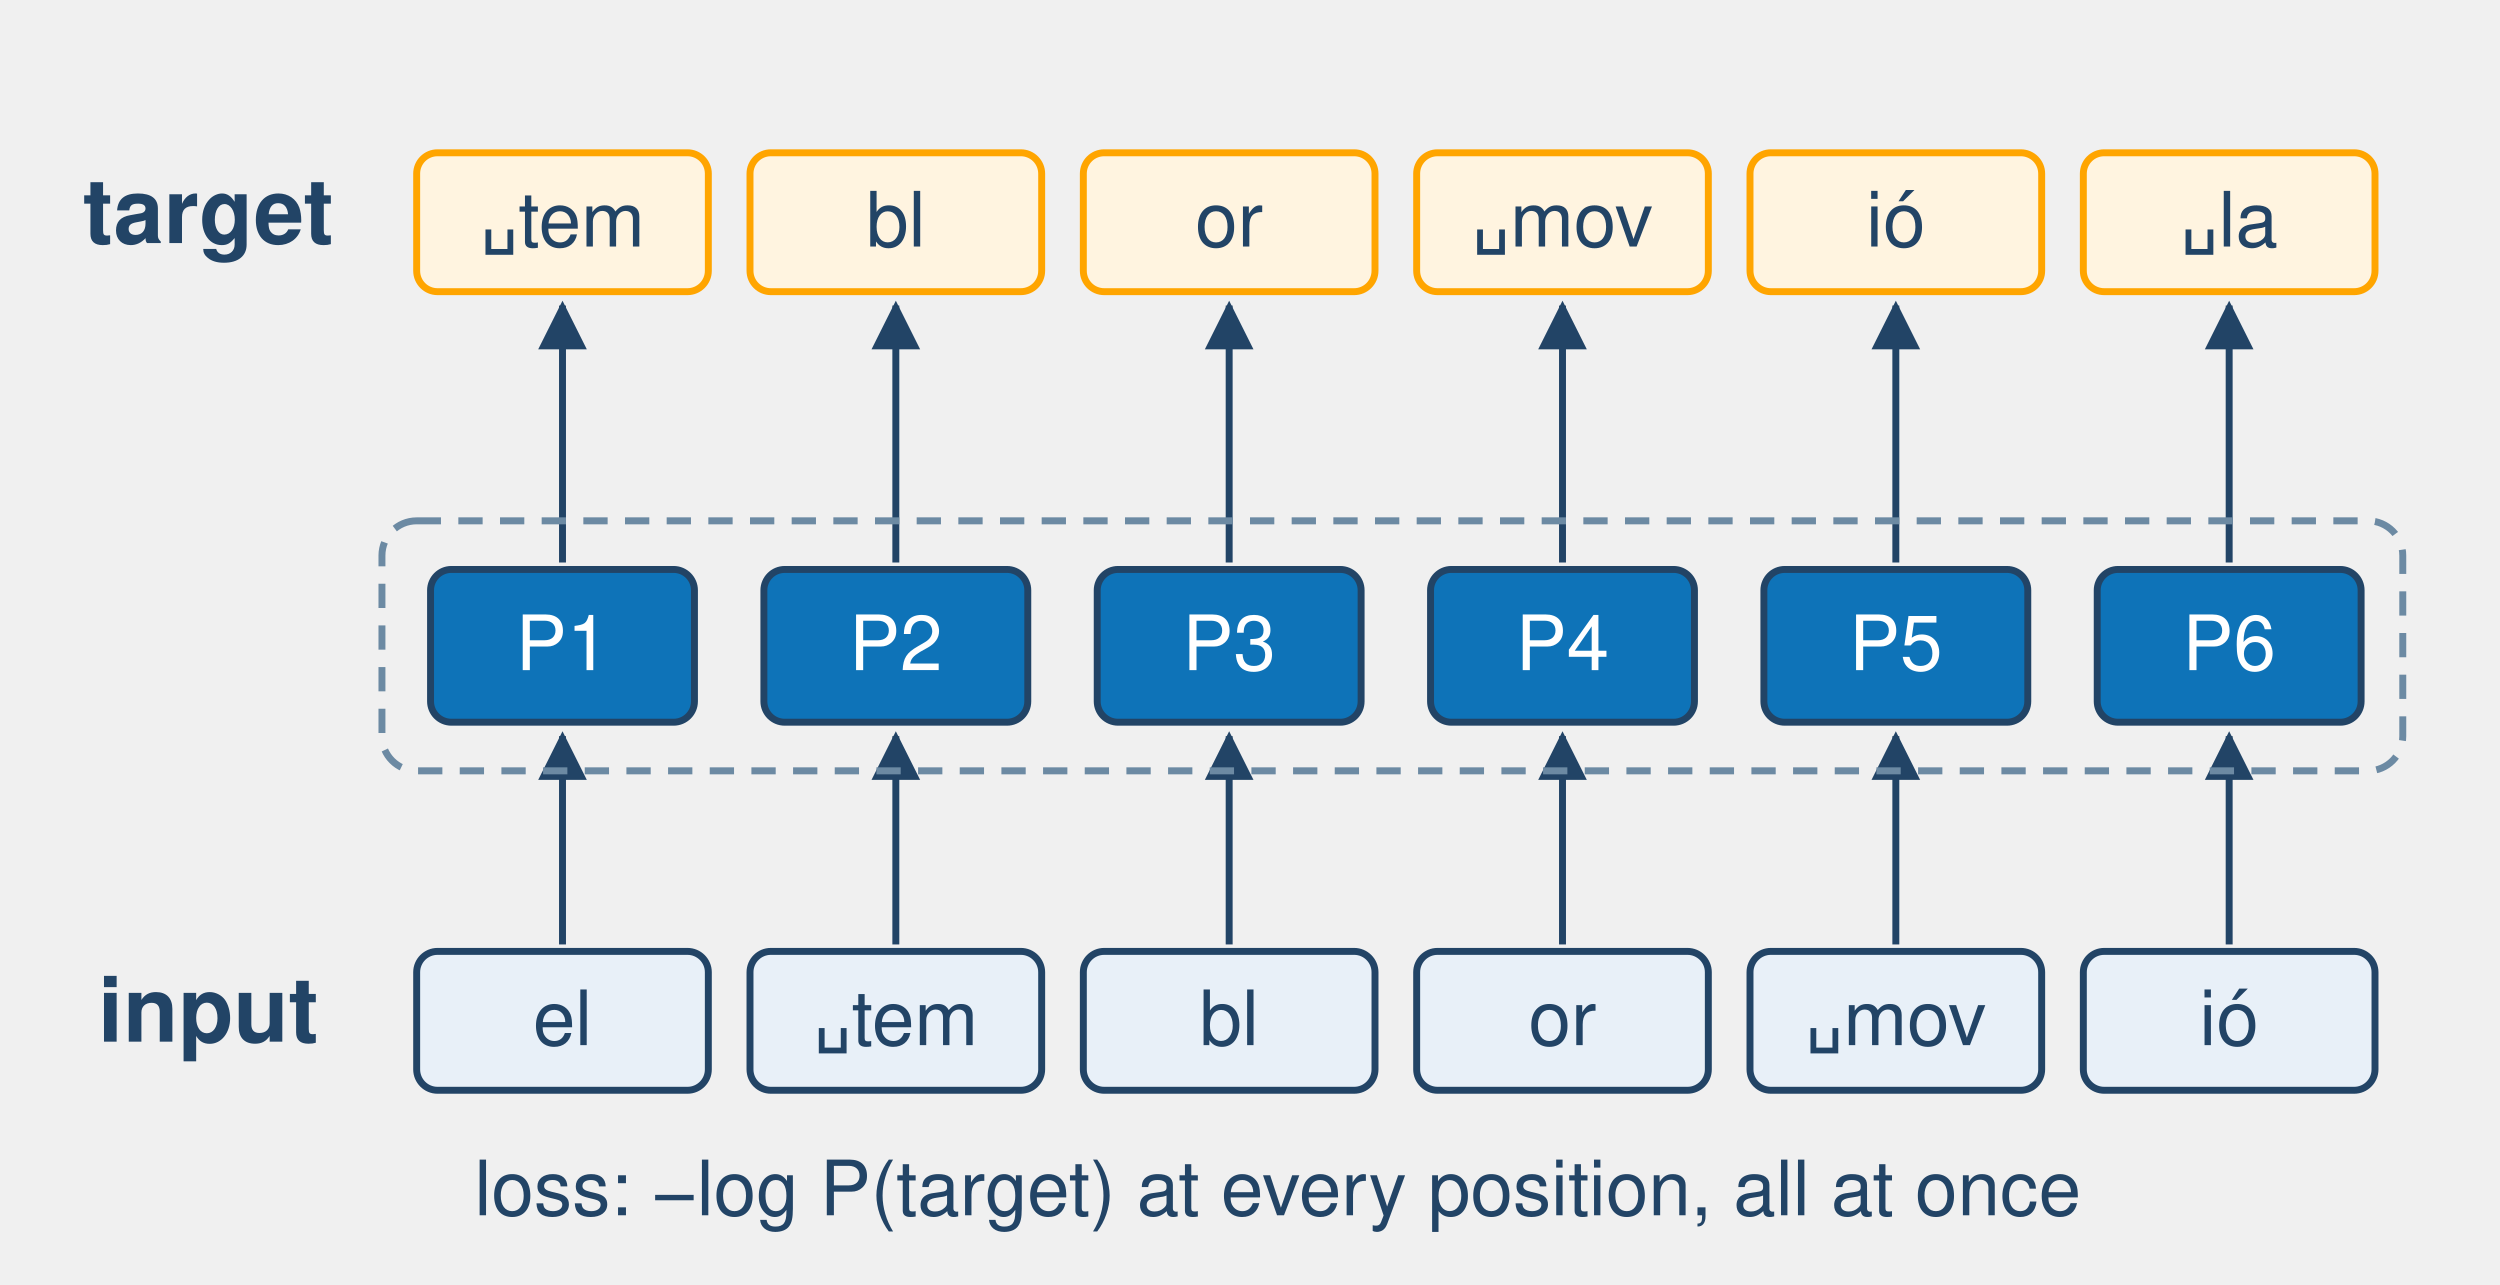
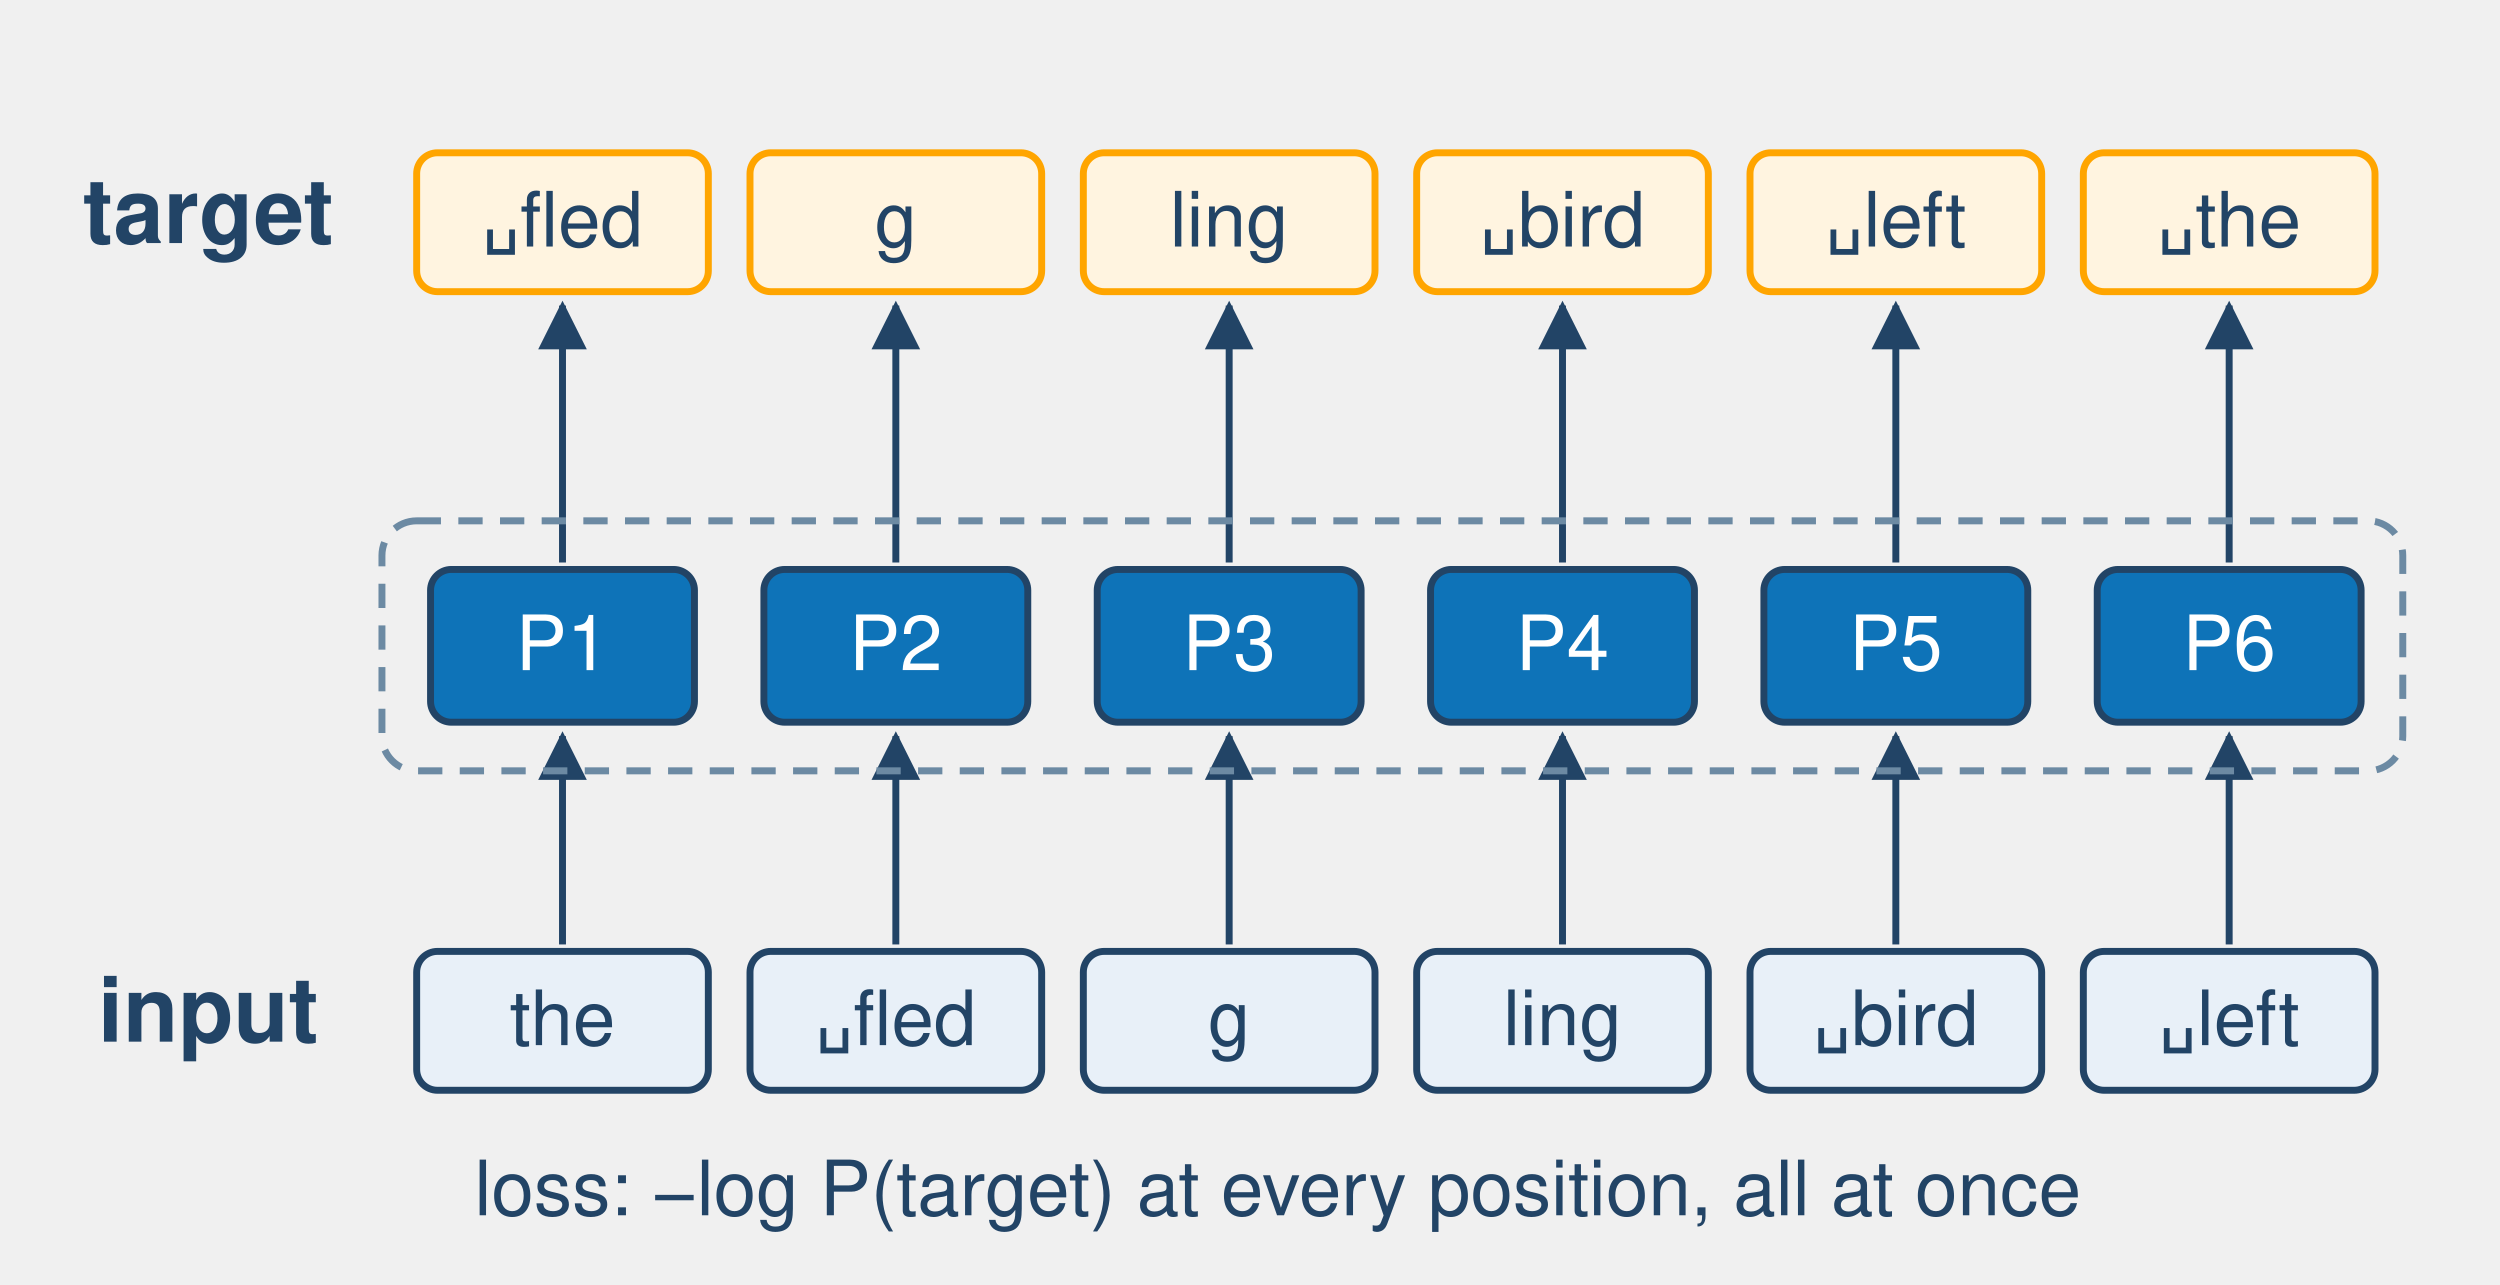
<svg xmlns="http://www.w3.org/2000/svg" viewBox="0 0 720 370" width="720" height="370">
  <defs>
    <style type="text/css">
 text { font-family:Segoe UI, Helvetica, Arial, sans-serif; fill:#224466; }
 .t { font-size:26px; font-weight:600; text-anchor:middle; }
 .s { font-size:22px; text-anchor:middle; }
 .b { font-size:30px; font-weight:700; text-anchor:middle; }
 .w { fill:#ffffff; }
 .l { text-anchor:start; }
 .m { font-family:Consolas, Menlo, monospace; }
</style>
    <marker id="ar" viewBox="0 0 10 10" refX="9" refY="5" markerWidth="7" markerHeight="7" orient="auto-start-reverse">
      <path d="M0,0 L10,5 L0,10 z" fill="#224466" />
    </marker>
    <marker id="ao" viewBox="0 0 10 10" refX="9" refY="5" markerWidth="7" markerHeight="7" orient="auto-start-reverse">
      <path d="M0,0 L10,5 L0,10 z" fill="#ffa500" />
    </marker>
  </defs>
  <text x="60" y="300" class="t" style="text-anchor:middle">input</text>
  <text x="60" y="70" class="t" style="text-anchor:middle">target</text>
  <rect x="120" y="274" width="84" height="40" rx="6" fill="#e8f0f8" stroke="#224466" stroke-width="2" />
-   <text x="162.0" y="301.0" class="s">el</text>
+   <text x="162.0" y="301.0" class="s">the</text>
  <rect x="120" y="44" width="84" height="40" rx="6" fill="#fff4e0" stroke="#ffa500" stroke-width="2" />
-   <text x="162.0" y="71.0" class="s">␣tem</text>
+   <text x="162.0" y="71.0" class="s">␣fled</text>
  <line x1="162" y1="272" x2="162" y2="212" stroke="#224466" stroke-width="2" marker-end="url(#ar)" />
  <rect x="124" y="164" width="76" height="44" rx="6" fill="#0e73b8" stroke="#224466" stroke-width="2" />
  <text x="162.0" y="193.0" class="s" style="fill:#fff">P1</text>
  <line x1="162" y1="162" x2="162" y2="88" stroke="#224466" stroke-width="2" marker-end="url(#ar)" />
  <rect x="216" y="274" width="84" height="40" rx="6" fill="#e8f0f8" stroke="#224466" stroke-width="2" />
-   <text x="258.0" y="301.0" class="s">␣tem</text>
+   <text x="258.0" y="301.0" class="s">␣fled</text>
  <rect x="216" y="44" width="84" height="40" rx="6" fill="#fff4e0" stroke="#ffa500" stroke-width="2" />
-   <text x="258.0" y="71.0" class="s">bl</text>
+   <text x="258.0" y="71.0" class="s">g</text>
  <line x1="258" y1="272" x2="258" y2="212" stroke="#224466" stroke-width="2" marker-end="url(#ar)" />
  <rect x="220" y="164" width="76" height="44" rx="6" fill="#0e73b8" stroke="#224466" stroke-width="2" />
  <text x="258.0" y="193.0" class="s" style="fill:#fff">P2</text>
  <line x1="258" y1="162" x2="258" y2="88" stroke="#224466" stroke-width="2" marker-end="url(#ar)" />
  <rect x="312" y="274" width="84" height="40" rx="6" fill="#e8f0f8" stroke="#224466" stroke-width="2" />
-   <text x="354.0" y="301.0" class="s">bl</text>
+   <text x="354.0" y="301.0" class="s">g</text>
  <rect x="312" y="44" width="84" height="40" rx="6" fill="#fff4e0" stroke="#ffa500" stroke-width="2" />
-   <text x="354.0" y="71.0" class="s">or</text>
+   <text x="354.0" y="71.0" class="s">ling</text>
  <line x1="354" y1="272" x2="354" y2="212" stroke="#224466" stroke-width="2" marker-end="url(#ar)" />
  <rect x="316" y="164" width="76" height="44" rx="6" fill="#0e73b8" stroke="#224466" stroke-width="2" />
  <text x="354.0" y="193.0" class="s" style="fill:#fff">P3</text>
  <line x1="354" y1="162" x2="354" y2="88" stroke="#224466" stroke-width="2" marker-end="url(#ar)" />
  <rect x="408" y="274" width="84" height="40" rx="6" fill="#e8f0f8" stroke="#224466" stroke-width="2" />
-   <text x="450.0" y="301.0" class="s">or</text>
+   <text x="450.0" y="301.0" class="s">ling</text>
  <rect x="408" y="44" width="84" height="40" rx="6" fill="#fff4e0" stroke="#ffa500" stroke-width="2" />
-   <text x="450.0" y="71.0" class="s">␣mov</text>
+   <text x="450.0" y="71.0" class="s">␣bird</text>
  <line x1="450" y1="272" x2="450" y2="212" stroke="#224466" stroke-width="2" marker-end="url(#ar)" />
  <rect x="412" y="164" width="76" height="44" rx="6" fill="#0e73b8" stroke="#224466" stroke-width="2" />
  <text x="450.0" y="193.0" class="s" style="fill:#fff">P4</text>
  <line x1="450" y1="162" x2="450" y2="88" stroke="#224466" stroke-width="2" marker-end="url(#ar)" />
  <rect x="504" y="274" width="84" height="40" rx="6" fill="#e8f0f8" stroke="#224466" stroke-width="2" />
-   <text x="546.0" y="301.0" class="s">␣mov</text>
+   <text x="546.0" y="301.0" class="s">␣bird</text>
  <rect x="504" y="44" width="84" height="40" rx="6" fill="#fff4e0" stroke="#ffa500" stroke-width="2" />
-   <text x="546.0" y="71.0" class="s">ió</text>
+   <text x="546.0" y="71.0" class="s">␣left</text>
  <line x1="546" y1="272" x2="546" y2="212" stroke="#224466" stroke-width="2" marker-end="url(#ar)" />
  <rect x="508" y="164" width="76" height="44" rx="6" fill="#0e73b8" stroke="#224466" stroke-width="2" />
  <text x="546.0" y="193.0" class="s" style="fill:#fff">P5</text>
  <line x1="546" y1="162" x2="546" y2="88" stroke="#224466" stroke-width="2" marker-end="url(#ar)" />
  <rect x="600" y="274" width="84" height="40" rx="6" fill="#e8f0f8" stroke="#224466" stroke-width="2" />
-   <text x="642.0" y="301.0" class="s">ió</text>
+   <text x="642.0" y="301.0" class="s">␣left</text>
  <rect x="600" y="44" width="84" height="40" rx="6" fill="#fff4e0" stroke="#ffa500" stroke-width="2" />
-   <text x="642.0" y="71.0" class="s">␣la</text>
+   <text x="642.0" y="71.0" class="s">␣the</text>
  <line x1="642" y1="272" x2="642" y2="212" stroke="#224466" stroke-width="2" marker-end="url(#ar)" />
  <rect x="604" y="164" width="76" height="44" rx="6" fill="#0e73b8" stroke="#224466" stroke-width="2" />
  <text x="642.0" y="193.0" class="s" style="fill:#fff">P6</text>
  <line x1="642" y1="162" x2="642" y2="88" stroke="#224466" stroke-width="2" marker-end="url(#ar)" />
  <rect x="110" y="150" width="582" height="72" rx="10" fill="none" stroke="#6c8aa3" stroke-width="2" stroke-dasharray="7 5" />
  <text x="368" y="350" class="s">loss: −log P(target) at every position, all at once</text>
</svg>
